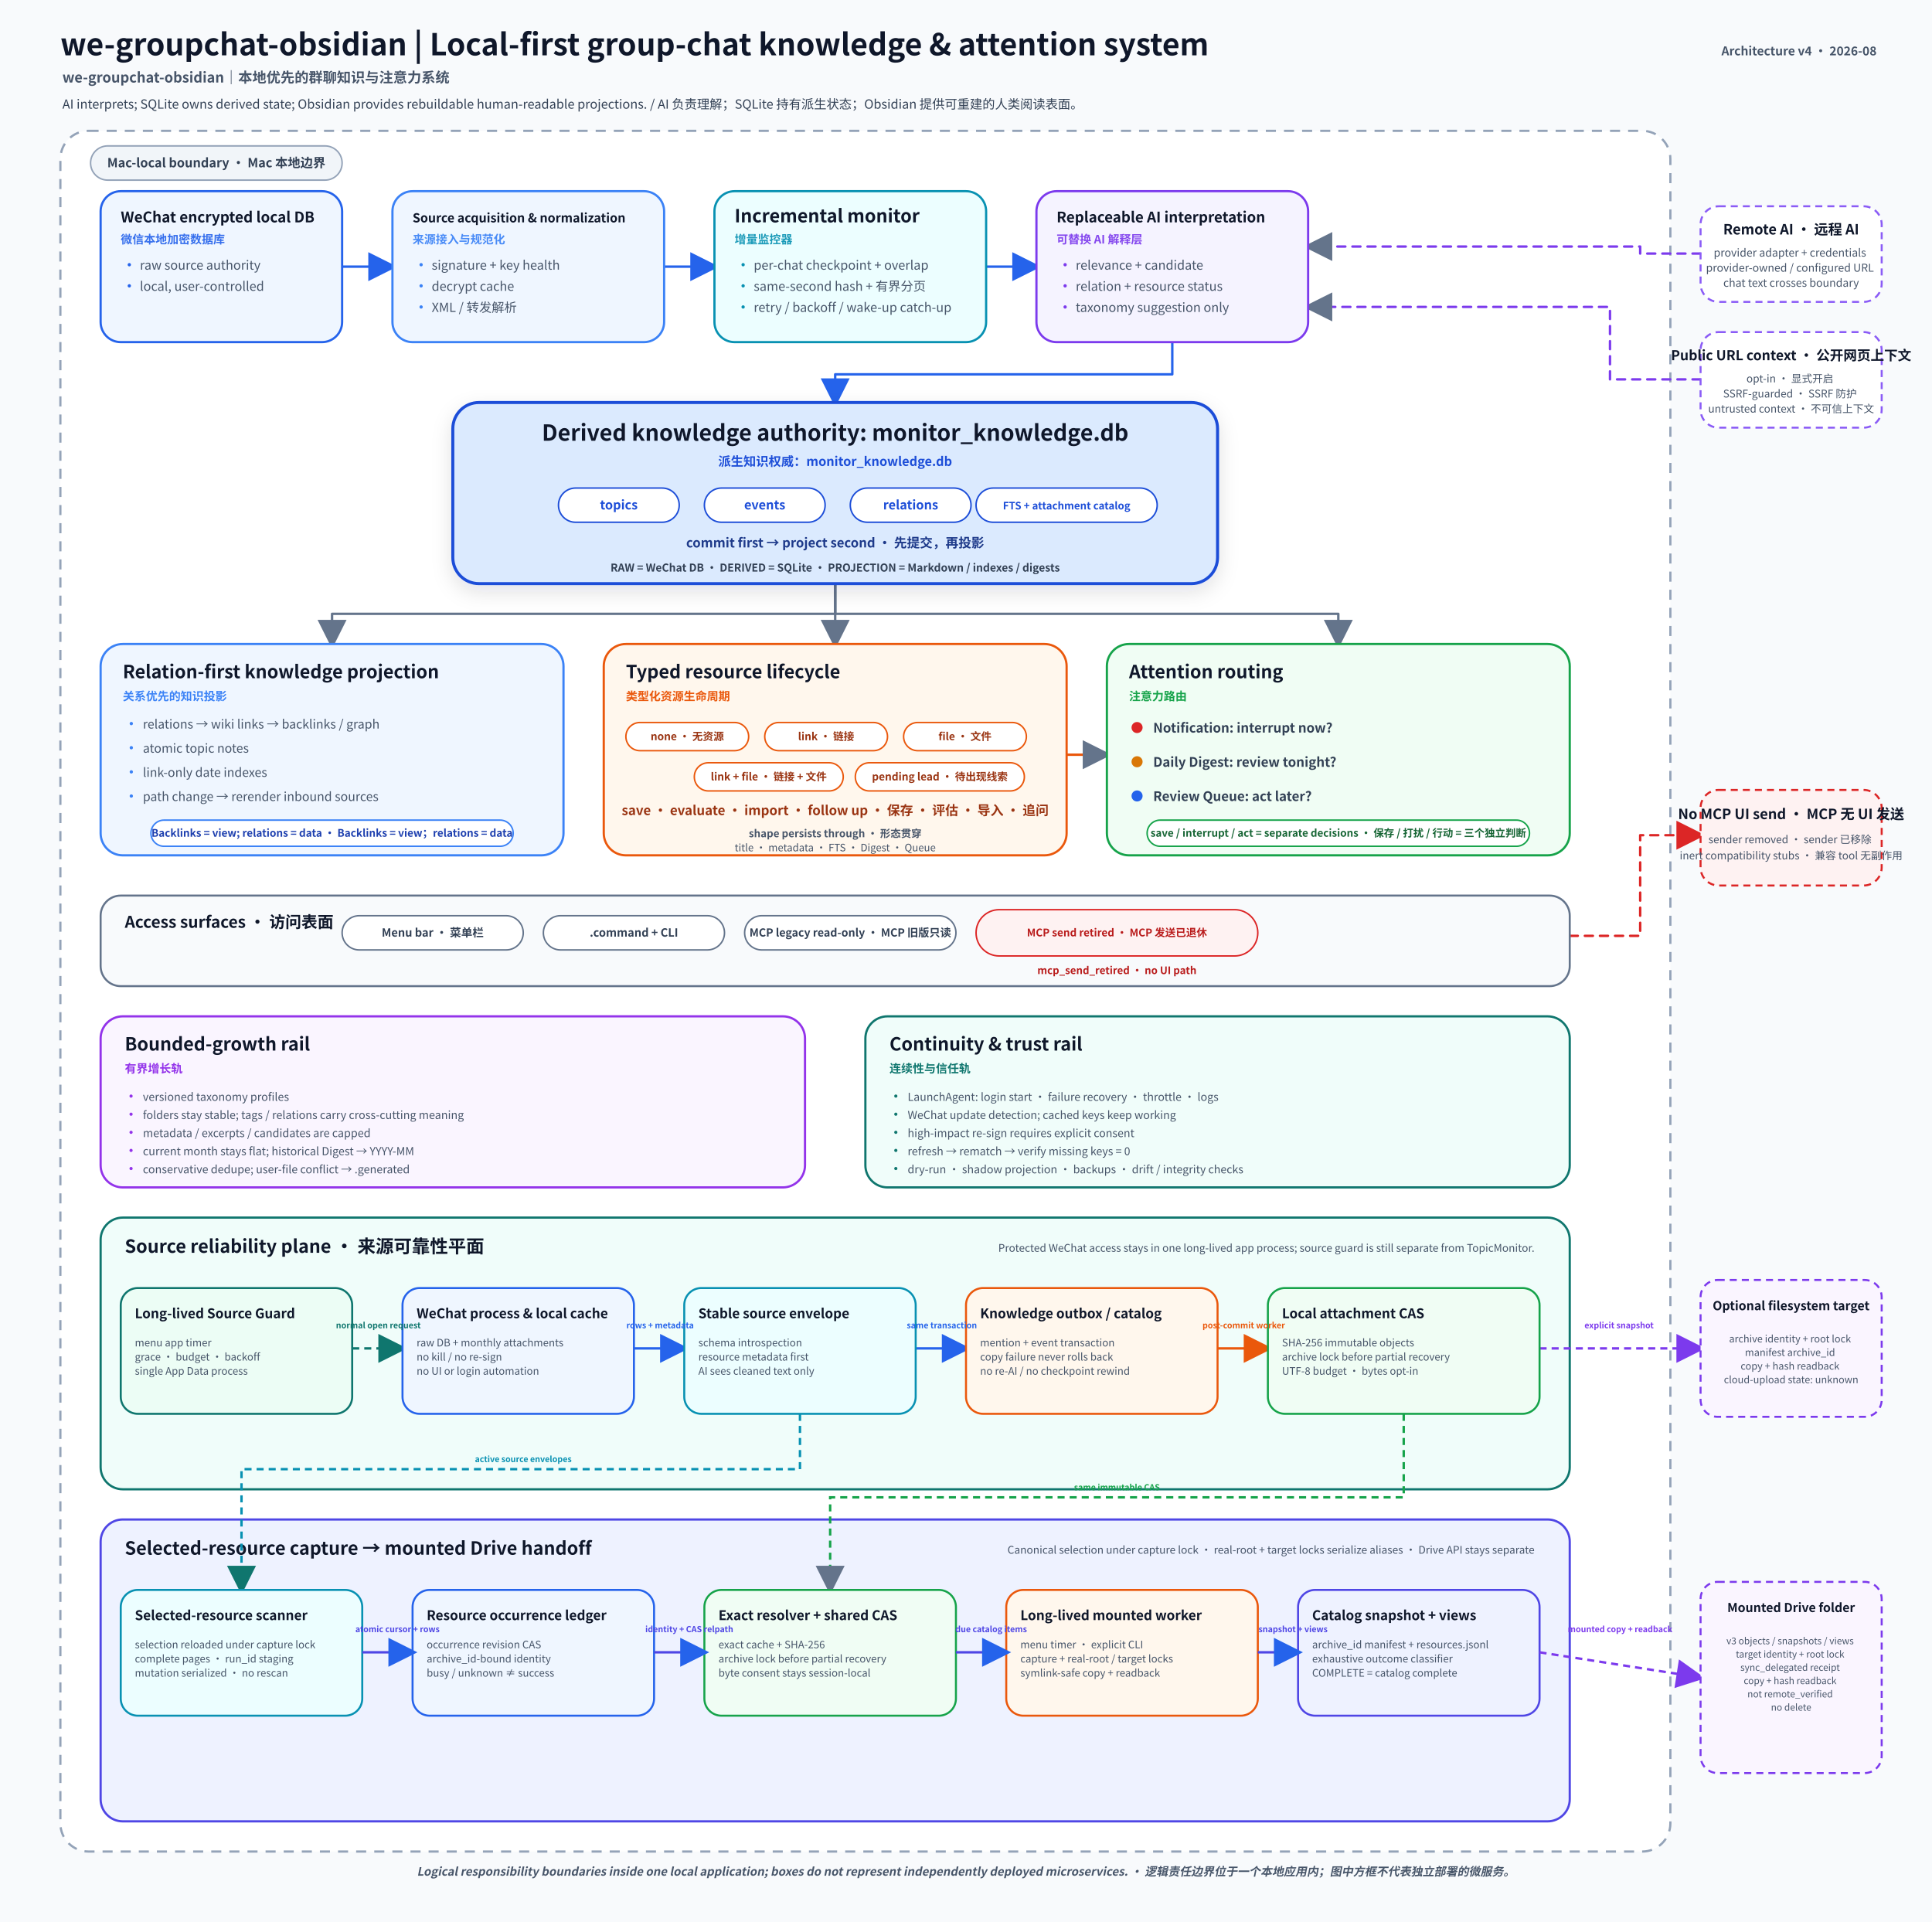
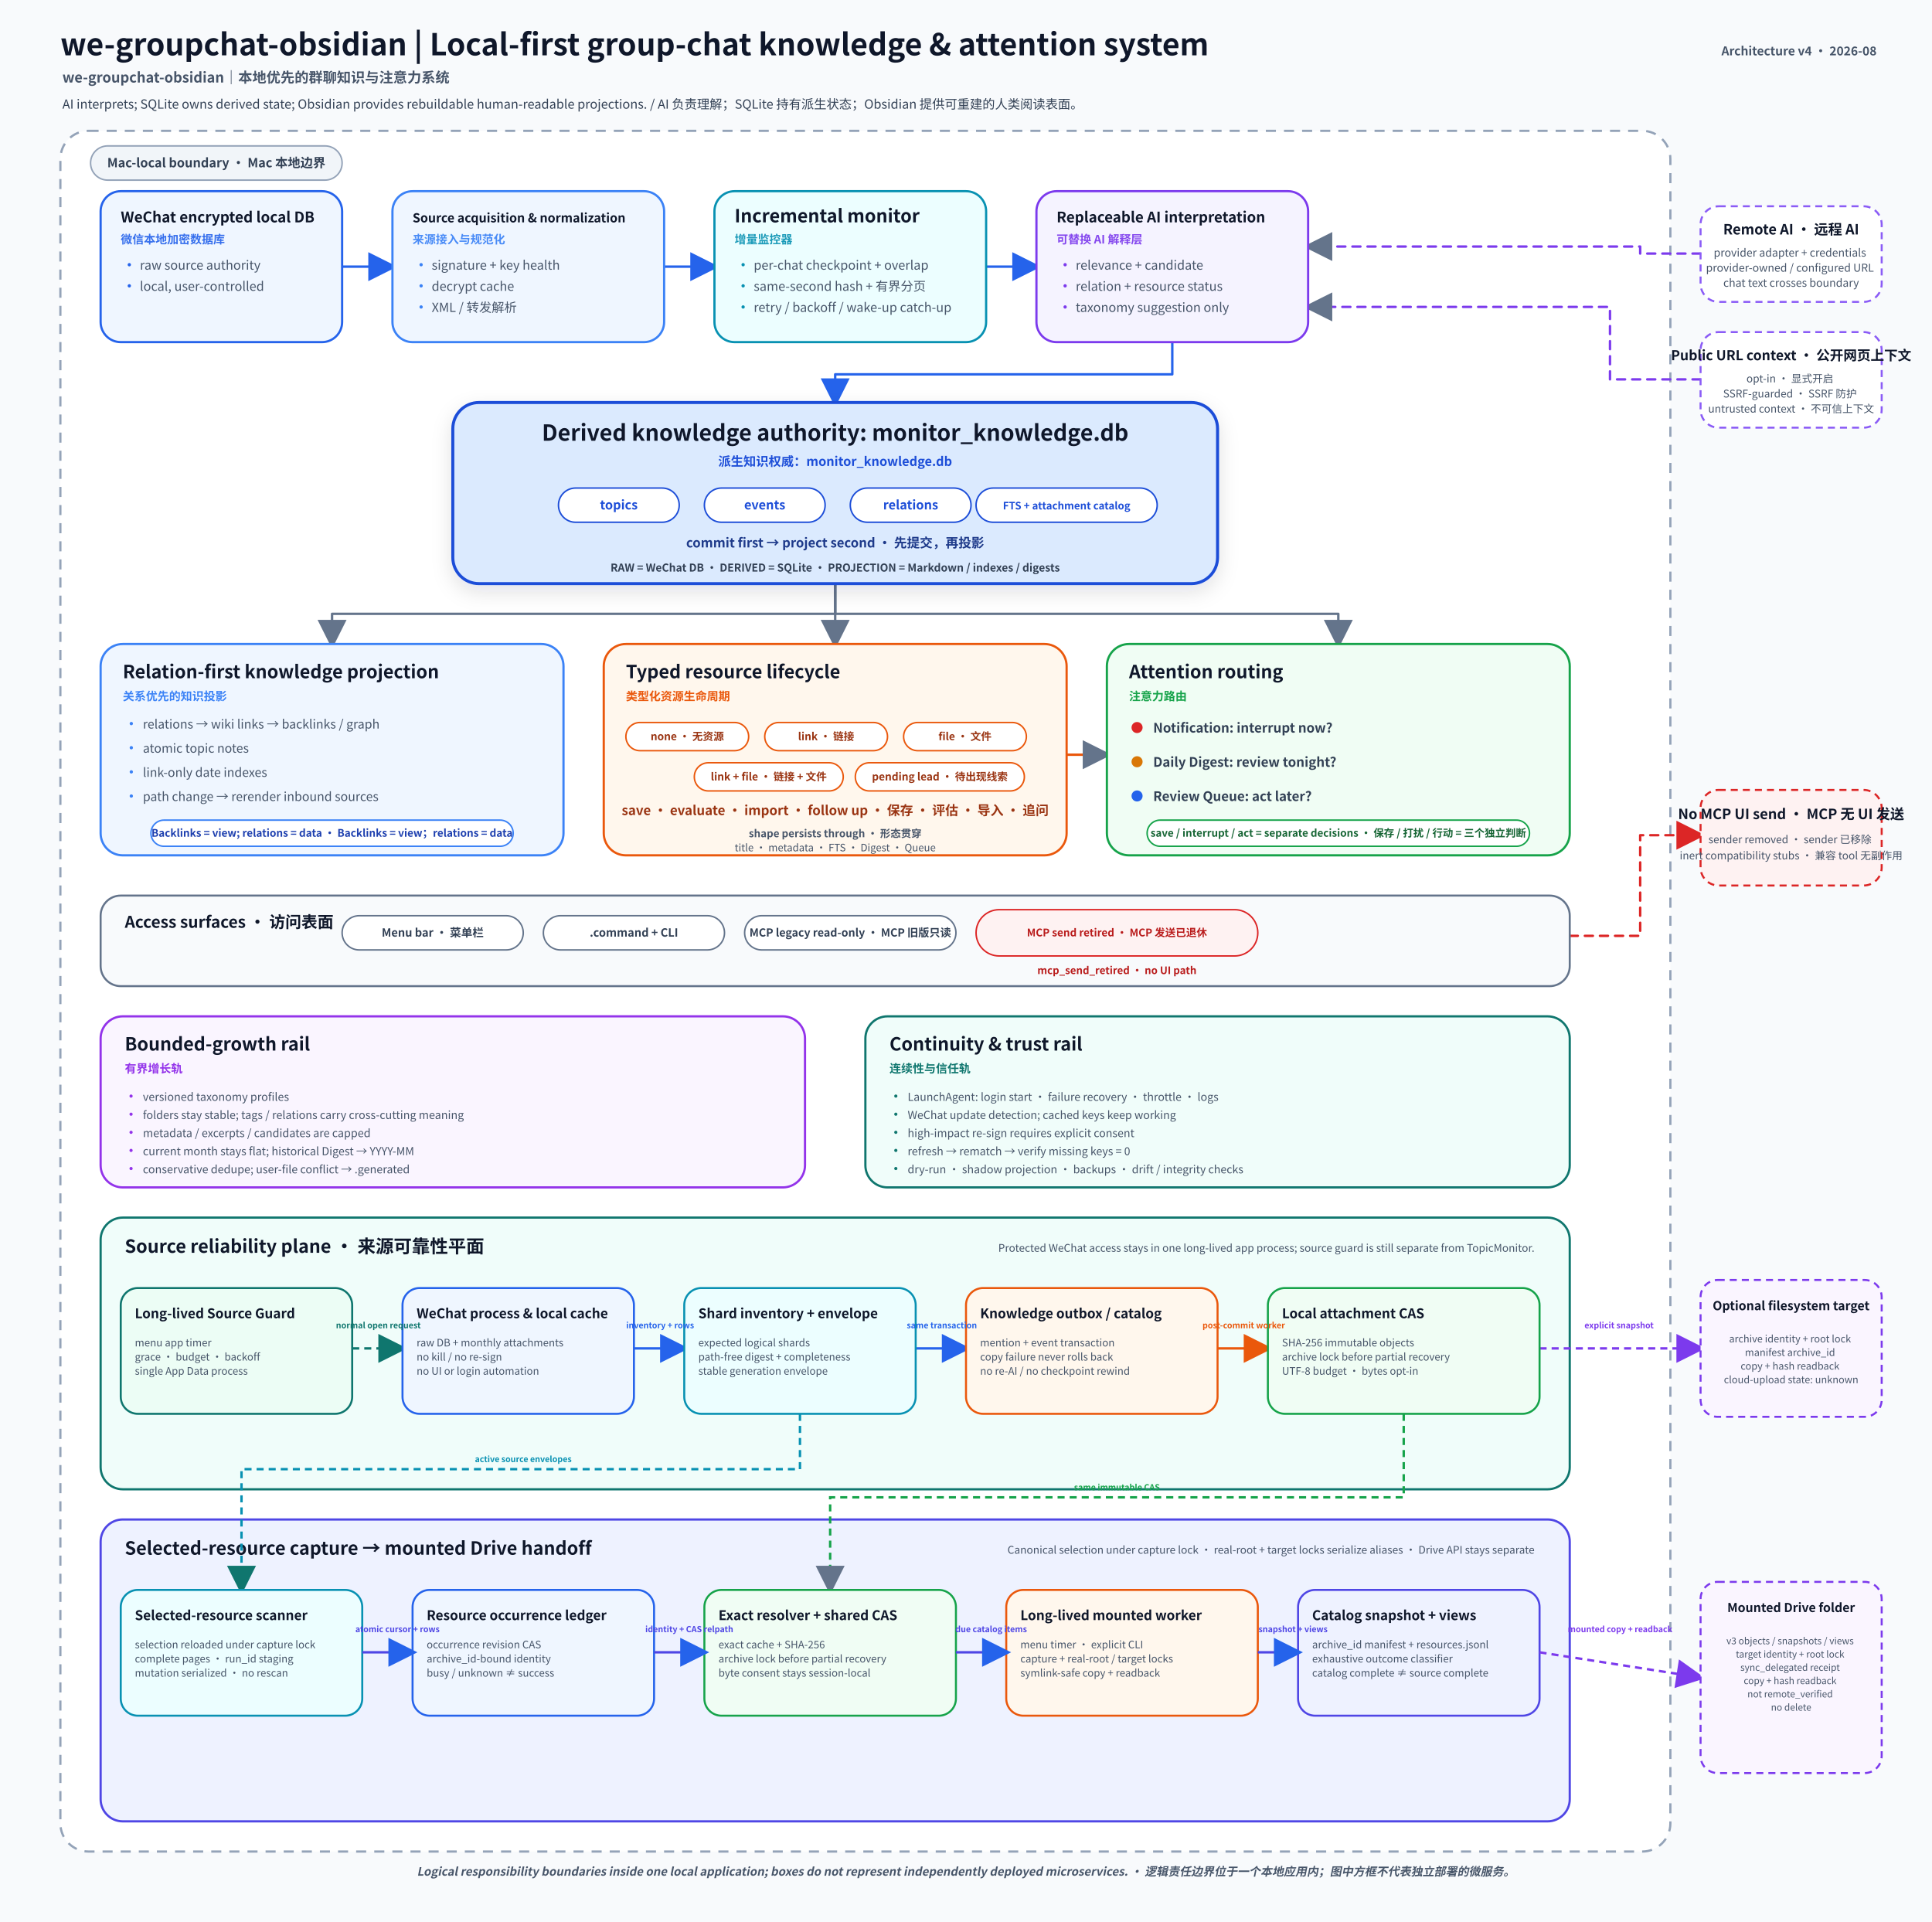
<svg xmlns="http://www.w3.org/2000/svg" width="1920" height="1910" viewBox="0 0 1920 1910" role="img" aria-labelledby="title desc">
  <defs>
    <marker id="arrow" markerWidth="12" markerHeight="12" refX="10" refY="6" orient="auto" markerUnits="strokeWidth">
      <path d="M 0 0 L 12 6 L 0 12 z" fill="#64748B" />
    </marker>
    <marker id="arrowBlue" markerWidth="12" markerHeight="12" refX="10" refY="6" orient="auto" markerUnits="strokeWidth">
      <path d="M 0 0 L 12 6 L 0 12 z" fill="#2563EB" />
    </marker>
    <marker id="arrowRed" markerWidth="12" markerHeight="12" refX="10" refY="6" orient="auto" markerUnits="strokeWidth">
      <path d="M 0 0 L 12 6 L 0 12 z" fill="#DC2626" />
    </marker>
    <filter id="shadow" x="-20%" y="-20%" width="140%" height="140%">
      <feDropShadow dx="0" dy="7" stdDeviation="10" flood-color="#0F172A" flood-opacity="0.12" />
    </filter>
    <marker id="arrowTeal" markerWidth="12" markerHeight="12" refX="10" refY="6" orient="auto">
      <path d="M 0 0 L 12 6 L 0 12 z" fill="#0F766E" />
    </marker>
    <marker id="arrowOrange" markerWidth="12" markerHeight="12" refX="10" refY="6" orient="auto">
      <path d="M 0 0 L 12 6 L 0 12 z" fill="#EA580C" />
    </marker>
    <marker id="arrowPurple" markerWidth="12" markerHeight="12" refX="10" refY="6" orient="auto">
      <path d="M 0 0 L 12 6 L 0 12 z" fill="#7C3AED" />
    </marker>
  </defs>
  <rect width="1920" height="1910" fill="#F8FAFC" />
  <text x="60" y="55" text-anchor="start" font-family="Noto Sans CJK SC, sans-serif" font-size="30" font-weight="800" font-style="normal" letter-spacing="0" fill="#0F172A" opacity="1.0">we-groupchat-obsidian | Local-first group-chat knowledge &amp; attention system</text>
  <text x="62" y="82" text-anchor="start" font-family="Noto Sans CJK SC, sans-serif" font-size="14" font-weight="550" font-style="normal" letter-spacing="0" fill="#475569" opacity="1.0">we-groupchat-obsidian｜本地优先的群聊知识与注意力系统</text>
  <text x="62" y="108" text-anchor="start" font-family="Noto Sans CJK SC, sans-serif" font-size="12.5" font-weight="500" font-style="normal" letter-spacing="0" fill="#334155" opacity="1.0">AI interprets; SQLite owns derived state; Obsidian provides rebuildable human-readable projections.  /  AI 负责理解；SQLite 持有派生状态；Obsidian 提供可重建的人类阅读表面。</text>
  <text x="1865" y="55" text-anchor="end" font-family="Noto Sans CJK SC, sans-serif" font-size="12" font-weight="650" font-style="normal" letter-spacing="0" fill="#475569" opacity="1.0">Architecture v4 · 2026-08</text>
  <rect x="60" y="130" width="1600" height="1710" rx="28" fill="#FFFFFF" fill-opacity="1.0" stroke="#94A3B8" stroke-width="2.2" stroke-dasharray="10 8" />
  <rect x="90" y="145" width="250" height="34" rx="17.0" fill="#F1F5F9" fill-opacity="1.0" stroke="#94A3B8" stroke-width="1.5" />
  <text x="215.0" y="166.25" text-anchor="middle" font-family="Noto Sans CJK SC, sans-serif" font-size="12.5" font-weight="600" font-style="normal" letter-spacing="0" fill="#334155" opacity="1.0">Mac-local boundary · Mac 本地边界</text>
  <polyline points="340,265 390,265" fill="none" stroke="#2563EB" stroke-width="2.4" stroke-linecap="round" stroke-linejoin="round" opacity="1.0" marker-end="url(#arrowBlue)" />
  <polyline points="660,265 710,265" fill="none" stroke="#2563EB" stroke-width="2.4" stroke-linecap="round" stroke-linejoin="round" opacity="1.0" marker-end="url(#arrowBlue)" />
  <polyline points="980,265 1030,265" fill="none" stroke="#2563EB" stroke-width="2.4" stroke-linecap="round" stroke-linejoin="round" opacity="1.0" marker-end="url(#arrowBlue)" />
  <polyline points="1165,340 1165,372 830,372 830,400" fill="none" stroke="#2563EB" stroke-width="2.4" stroke-linecap="round" stroke-linejoin="round" opacity="1.0" marker-end="url(#arrowBlue)" />
  <polyline points="830,580 830,610 330,610 330,640" fill="none" stroke="#64748B" stroke-width="2.4" stroke-linecap="round" stroke-linejoin="round" opacity="1.0" marker-end="url(#arrow)" />
  <polyline points="830,580 830,640" fill="none" stroke="#64748B" stroke-width="2.4" stroke-linecap="round" stroke-linejoin="round" opacity="1.0" marker-end="url(#arrow)" />
  <polyline points="830,580 830,610 1330,610 1330,640" fill="none" stroke="#64748B" stroke-width="2.4" stroke-linecap="round" stroke-linejoin="round" opacity="1.0" marker-end="url(#arrow)" />
  <polyline points="1060,750 1100,750" fill="none" stroke="#EA580C" stroke-width="2.4" stroke-linecap="round" stroke-linejoin="round" opacity="1.0" marker-end="url(#arrow)" />
  <polyline points="1690,252 1630,252 1630,245 1300,245" fill="none" stroke="#7C3AED" stroke-width="2.4" stroke-linecap="round" stroke-linejoin="round" opacity="1.0" stroke-dasharray="8 7" marker-end="url(#arrow)" />
  <polyline points="1690,377 1600,377 1600,305 1300,305" fill="none" stroke="#7C3AED" stroke-width="2.4" stroke-linecap="round" stroke-linejoin="round" opacity="1.0" stroke-dasharray="8 7" marker-end="url(#arrow)" />
  <polyline points="1560,930 1630,930 1630,830 1690,830" fill="none" stroke="#DC2626" stroke-width="2.4" stroke-linecap="round" stroke-linejoin="round" opacity="1.0" stroke-dasharray="8 7" marker-end="url(#arrowRed)" />
  <rect x="100" y="190" width="240" height="150" rx="20" fill="#EFF6FF" fill-opacity="1.0" stroke="#2563EB" stroke-width="2.2" />
  <text x="120" y="221" text-anchor="start" font-family="Noto Sans CJK SC, sans-serif" font-size="14.545" font-weight="750" font-style="normal" letter-spacing="0" fill="#0F172A" opacity="1.0">WeChat encrypted local DB</text>
  <text x="120" y="242" text-anchor="start" font-family="Noto Sans CJK SC, sans-serif" font-size="11.5" font-weight="560" font-style="normal" letter-spacing="0" fill="#2563EB" opacity="0.92">微信本地加密数据库</text>
  <text x="122" y="268" text-anchor="start" font-family="Noto Sans CJK SC, sans-serif" font-size="13" font-weight="800" font-style="normal" letter-spacing="0" fill="#2563EB" opacity="1.0">•</text>
  <text x="139" y="268" text-anchor="start" font-family="Noto Sans CJK SC, sans-serif" font-size="12.5" font-weight="500" font-style="normal" letter-spacing="0" fill="#475569" opacity="1.0">raw source authority</text>
  <text x="122" y="289" text-anchor="start" font-family="Noto Sans CJK SC, sans-serif" font-size="13" font-weight="800" font-style="normal" letter-spacing="0" fill="#2563EB" opacity="1.0">•</text>
  <text x="139" y="289" text-anchor="start" font-family="Noto Sans CJK SC, sans-serif" font-size="12.5" font-weight="500" font-style="normal" letter-spacing="0" fill="#475569" opacity="1.0">local, user-controlled</text>
  <rect x="390" y="190" width="270" height="150" rx="20" fill="#EFF6FF" fill-opacity="1.0" stroke="#3B82F6" stroke-width="2.2" />
  <text x="410" y="221" text-anchor="start" font-family="Noto Sans CJK SC, sans-serif" font-size="12.299" font-weight="750" font-style="normal" letter-spacing="0" fill="#0F172A" opacity="1.0">Source acquisition &amp; normalization</text>
  <text x="410" y="242" text-anchor="start" font-family="Noto Sans CJK SC, sans-serif" font-size="11.5" font-weight="560" font-style="normal" letter-spacing="0" fill="#3B82F6" opacity="0.92">来源接入与规范化</text>
  <text x="412" y="268" text-anchor="start" font-family="Noto Sans CJK SC, sans-serif" font-size="13" font-weight="800" font-style="normal" letter-spacing="0" fill="#3B82F6" opacity="1.0">•</text>
  <text x="429" y="268" text-anchor="start" font-family="Noto Sans CJK SC, sans-serif" font-size="12.5" font-weight="500" font-style="normal" letter-spacing="0" fill="#475569" opacity="1.0">signature + key health</text>
  <text x="412" y="289" text-anchor="start" font-family="Noto Sans CJK SC, sans-serif" font-size="13" font-weight="800" font-style="normal" letter-spacing="0" fill="#3B82F6" opacity="1.0">•</text>
  <text x="429" y="289" text-anchor="start" font-family="Noto Sans CJK SC, sans-serif" font-size="12.5" font-weight="500" font-style="normal" letter-spacing="0" fill="#475569" opacity="1.0">decrypt cache</text>
  <text x="412" y="310" text-anchor="start" font-family="Noto Sans CJK SC, sans-serif" font-size="13" font-weight="800" font-style="normal" letter-spacing="0" fill="#3B82F6" opacity="1.0">•</text>
  <text x="429" y="310" text-anchor="start" font-family="Noto Sans CJK SC, sans-serif" font-size="12.5" font-weight="500" font-style="normal" letter-spacing="0" fill="#475569" opacity="1.0">XML / 转发解析</text>
  <rect x="710" y="190" width="270" height="150" rx="20" fill="#ECFEFF" fill-opacity="1.0" stroke="#0891B2" stroke-width="2.2" />
  <text x="730" y="221" text-anchor="start" font-family="Noto Sans CJK SC, sans-serif" font-size="18" font-weight="750" font-style="normal" letter-spacing="0" fill="#0F172A" opacity="1.0">Incremental monitor</text>
  <text x="730" y="242" text-anchor="start" font-family="Noto Sans CJK SC, sans-serif" font-size="11.5" font-weight="560" font-style="normal" letter-spacing="0" fill="#0891B2" opacity="0.92">增量监控器</text>
  <text x="732" y="268" text-anchor="start" font-family="Noto Sans CJK SC, sans-serif" font-size="13" font-weight="800" font-style="normal" letter-spacing="0" fill="#0891B2" opacity="1.0">•</text>
  <text x="749" y="268" text-anchor="start" font-family="Noto Sans CJK SC, sans-serif" font-size="12.5" font-weight="500" font-style="normal" letter-spacing="0" fill="#475569" opacity="1.0">per-chat checkpoint + overlap</text>
  <text x="732" y="289" text-anchor="start" font-family="Noto Sans CJK SC, sans-serif" font-size="13" font-weight="800" font-style="normal" letter-spacing="0" fill="#0891B2" opacity="1.0">•</text>
  <text x="749" y="289" text-anchor="start" font-family="Noto Sans CJK SC, sans-serif" font-size="12.5" font-weight="500" font-style="normal" letter-spacing="0" fill="#475569" opacity="1.0">same-second hash + 有界分页</text>
  <text x="732" y="310" text-anchor="start" font-family="Noto Sans CJK SC, sans-serif" font-size="13" font-weight="800" font-style="normal" letter-spacing="0" fill="#0891B2" opacity="1.0">•</text>
  <text x="749" y="310" text-anchor="start" font-family="Noto Sans CJK SC, sans-serif" font-size="12.5" font-weight="500" font-style="normal" letter-spacing="0" fill="#475569" opacity="1.0">retry / backoff / wake-up catch-up</text>
  <rect x="1030" y="190" width="270" height="150" rx="20" fill="#F5F3FF" fill-opacity="1.0" stroke="#7C3AED" stroke-width="2.2" />
  <text x="1050" y="221" text-anchor="start" font-family="Noto Sans CJK SC, sans-serif" font-size="14.42" font-weight="750" font-style="normal" letter-spacing="0" fill="#0F172A" opacity="1.0">Replaceable AI interpretation</text>
  <text x="1050" y="242" text-anchor="start" font-family="Noto Sans CJK SC, sans-serif" font-size="11.5" font-weight="560" font-style="normal" letter-spacing="0" fill="#7C3AED" opacity="0.92">可替换 AI 解释层</text>
  <text x="1052" y="268" text-anchor="start" font-family="Noto Sans CJK SC, sans-serif" font-size="13" font-weight="800" font-style="normal" letter-spacing="0" fill="#7C3AED" opacity="1.0">•</text>
  <text x="1069" y="268" text-anchor="start" font-family="Noto Sans CJK SC, sans-serif" font-size="12.5" font-weight="500" font-style="normal" letter-spacing="0" fill="#475569" opacity="1.0">relevance + candidate</text>
  <text x="1052" y="289" text-anchor="start" font-family="Noto Sans CJK SC, sans-serif" font-size="13" font-weight="800" font-style="normal" letter-spacing="0" fill="#7C3AED" opacity="1.0">•</text>
  <text x="1069" y="289" text-anchor="start" font-family="Noto Sans CJK SC, sans-serif" font-size="12.5" font-weight="500" font-style="normal" letter-spacing="0" fill="#475569" opacity="1.0">relation + resource status</text>
  <text x="1052" y="310" text-anchor="start" font-family="Noto Sans CJK SC, sans-serif" font-size="13" font-weight="800" font-style="normal" letter-spacing="0" fill="#7C3AED" opacity="1.0">•</text>
  <text x="1069" y="310" text-anchor="start" font-family="Noto Sans CJK SC, sans-serif" font-size="12.5" font-weight="500" font-style="normal" letter-spacing="0" fill="#475569" opacity="1.0">taxonomy suggestion only</text>
  <rect x="1690" y="205" width="180" height="95" rx="18" fill="#FFFFFF" fill-opacity="1.0" stroke="#8B5CF6" stroke-width="2" stroke-dasharray="7 5" />
  <text x="1780" y="233" text-anchor="middle" font-family="Noto Sans CJK SC, sans-serif" font-size="14" font-weight="750" font-style="normal" letter-spacing="0" fill="#0F172A" opacity="1.0">Remote AI · 远程 AI</text>
  <text x="1780" y="255" text-anchor="middle" font-family="Noto Sans CJK SC, sans-serif" font-size="10.8" font-weight="500" fill="#475569">
    <tspan x="1780" dy="0">provider adapter + credentials</tspan>
    <tspan x="1780" dy="15">provider-owned / configured URL</tspan>
    <tspan x="1780" dy="15">chat text crosses boundary</tspan>
  </text>
  <rect x="1690" y="330" width="180" height="95" rx="18" fill="#FFFFFF" fill-opacity="1.0" stroke="#8B5CF6" stroke-width="2" stroke-dasharray="7 5" />
  <text x="1780" y="358" text-anchor="middle" font-family="Noto Sans CJK SC, sans-serif" font-size="13.5" font-weight="750" font-style="normal" letter-spacing="0" fill="#0F172A" opacity="1.0">Public URL context · 公开网页上下文</text>
  <text x="1780" y="380" text-anchor="middle" font-family="Noto Sans CJK SC, sans-serif" font-size="10.5" font-weight="500" fill="#475569">
    <tspan x="1780" dy="0">opt-in · 显式开启</tspan>
    <tspan x="1780" dy="15">SSRF-guarded · SSRF 防护</tspan>
    <tspan x="1780" dy="15">untrusted context · 不可信上下文</tspan>
  </text>
  <rect x="450" y="400" width="760" height="180" rx="26" fill="#DBEAFE" fill-opacity="1.0" stroke="#1D4ED8" stroke-width="3" filter="url(#shadow)" />
  <text x="830" y="438" text-anchor="middle" font-family="Noto Sans CJK SC, sans-serif" font-size="22" font-weight="800" font-style="normal" letter-spacing="0" fill="#0F172A" opacity="1.0">Derived knowledge authority: monitor_knowledge.db</text>
  <text x="830" y="463" text-anchor="middle" font-family="Noto Sans CJK SC, sans-serif" font-size="12.5" font-weight="620" font-style="normal" letter-spacing="0" fill="#1D4ED8" opacity="1.0">派生知识权威：monitor_knowledge.db</text>
  <rect x="555" y="485" width="120" height="34" rx="17.0" fill="#FFFFFF" fill-opacity="1.0" stroke="#1D4ED8" stroke-width="1.5" />
  <text x="615.0" y="506.25" text-anchor="middle" font-family="Noto Sans CJK SC, sans-serif" font-size="12.5" font-weight="700" font-style="normal" letter-spacing="0" fill="#1D4ED8" opacity="1.0">topics</text>
  <rect x="700" y="485" width="120" height="34" rx="17.0" fill="#FFFFFF" fill-opacity="1.0" stroke="#1D4ED8" stroke-width="1.5" />
  <text x="760.0" y="506.25" text-anchor="middle" font-family="Noto Sans CJK SC, sans-serif" font-size="12.5" font-weight="700" font-style="normal" letter-spacing="0" fill="#1D4ED8" opacity="1.0">events</text>
  <rect x="845" y="485" width="120" height="34" rx="17.0" fill="#FFFFFF" fill-opacity="1.0" stroke="#1D4ED8" stroke-width="1.5" />
  <text x="905.0" y="506.25" text-anchor="middle" font-family="Noto Sans CJK SC, sans-serif" font-size="12.5" font-weight="700" font-style="normal" letter-spacing="0" fill="#1D4ED8" opacity="1.0">relations</text>
  <rect x="970" y="485" width="180" height="34" rx="17.0" fill="#FFFFFF" fill-opacity="1.0" stroke="#1D4ED8" stroke-width="1.5" />
  <text x="1060" y="506.25" text-anchor="middle" font-family="Noto Sans CJK SC, sans-serif" font-size="10.2" font-weight="700" fill="#1D4ED8">FTS + attachment catalog</text>
  <text x="830" y="544" text-anchor="middle" font-family="Noto Sans CJK SC, sans-serif" font-size="12.8" font-weight="700" font-style="normal" letter-spacing="0" fill="#1E3A8A" opacity="1.0">commit first → project second · 先提交，再投影</text>
  <text x="830" y="568" text-anchor="middle" font-family="Noto Sans CJK SC, sans-serif" font-size="10.7" font-weight="600" font-style="normal" letter-spacing="0" fill="#334155" opacity="1.0">RAW = WeChat DB · DERIVED = SQLite · PROJECTION = Markdown / indexes / digests</text>
  <rect x="100" y="640" width="460" height="210" rx="22" fill="#EFF6FF" fill-opacity="1.0" stroke="#3B82F6" stroke-width="2.2" />
  <text x="122" y="674" text-anchor="start" font-family="Noto Sans CJK SC, sans-serif" font-size="18" font-weight="780" font-style="normal" letter-spacing="0" fill="#0F172A" opacity="1.0">Relation-first knowledge projection</text>
  <text x="122" y="696" text-anchor="start" font-family="Noto Sans CJK SC, sans-serif" font-size="11.5" font-weight="600" font-style="normal" letter-spacing="0" fill="#3B82F6" opacity="1.0">关系优先的知识投影</text>
  <text x="124" y="724" text-anchor="start" font-family="Noto Sans CJK SC, sans-serif" font-size="13" font-weight="800" font-style="normal" letter-spacing="0" fill="#3B82F6" opacity="1.0">•</text>
  <text x="142" y="724" text-anchor="start" font-family="Noto Sans CJK SC, sans-serif" font-size="12.2" font-weight="500" font-style="normal" letter-spacing="0" fill="#475569" opacity="1.0">relations → wiki links → backlinks / graph</text>
  <text x="124" y="748" text-anchor="start" font-family="Noto Sans CJK SC, sans-serif" font-size="13" font-weight="800" font-style="normal" letter-spacing="0" fill="#3B82F6" opacity="1.0">•</text>
  <text x="142" y="748" text-anchor="start" font-family="Noto Sans CJK SC, sans-serif" font-size="12.2" font-weight="500" font-style="normal" letter-spacing="0" fill="#475569" opacity="1.0">atomic topic notes</text>
  <text x="124" y="772" text-anchor="start" font-family="Noto Sans CJK SC, sans-serif" font-size="13" font-weight="800" font-style="normal" letter-spacing="0" fill="#3B82F6" opacity="1.0">•</text>
  <text x="142" y="772" text-anchor="start" font-family="Noto Sans CJK SC, sans-serif" font-size="12.2" font-weight="500" font-style="normal" letter-spacing="0" fill="#475569" opacity="1.0">link-only date indexes</text>
  <text x="124" y="796" text-anchor="start" font-family="Noto Sans CJK SC, sans-serif" font-size="13" font-weight="800" font-style="normal" letter-spacing="0" fill="#3B82F6" opacity="1.0">•</text>
  <text x="142" y="796" text-anchor="start" font-family="Noto Sans CJK SC, sans-serif" font-size="12.2" font-weight="500" font-style="normal" letter-spacing="0" fill="#475569" opacity="1.0">path change → rerender inbound sources</text>
  <rect x="150" y="815" width="360" height="26" rx="13.0" fill="#FFFFFF" fill-opacity="1.0" stroke="#3B82F6" stroke-width="1.5" />
  <text x="330.0" y="831.536" text-anchor="middle" font-family="Noto Sans CJK SC, sans-serif" font-size="10.4" font-weight="650" font-style="normal" letter-spacing="0" fill="#1E40AF" opacity="1.0">Backlinks = view; relations = data · Backlinks = view；relations = data</text>
  <rect x="600" y="640" width="460" height="210" rx="22" fill="#FFF7ED" fill-opacity="1.0" stroke="#EA580C" stroke-width="2.2" />
  <text x="622" y="674" text-anchor="start" font-family="Noto Sans CJK SC, sans-serif" font-size="18" font-weight="780" font-style="normal" letter-spacing="0" fill="#0F172A" opacity="1.0">Typed resource lifecycle</text>
  <text x="622" y="696" text-anchor="start" font-family="Noto Sans CJK SC, sans-serif" font-size="11.5" font-weight="600" font-style="normal" letter-spacing="0" fill="#EA580C" opacity="1.0">类型化资源生命周期</text>
  <rect x="622" y="718" width="122" height="28" rx="14.0" fill="#FFFFFF" fill-opacity="1.0" stroke="#EA580C" stroke-width="1.5" />
  <text x="683.0" y="735.57" text-anchor="middle" font-family="Noto Sans CJK SC, sans-serif" font-size="10.5" font-weight="650" font-style="normal" letter-spacing="0" fill="#9A3412" opacity="1.0">none · 无资源</text>
  <rect x="760" y="718" width="122" height="28" rx="14.0" fill="#FFFFFF" fill-opacity="1.0" stroke="#EA580C" stroke-width="1.5" />
  <text x="821.0" y="735.57" text-anchor="middle" font-family="Noto Sans CJK SC, sans-serif" font-size="10.5" font-weight="650" font-style="normal" letter-spacing="0" fill="#9A3412" opacity="1.0">link · 链接</text>
  <rect x="898" y="718" width="122" height="28" rx="14.0" fill="#FFFFFF" fill-opacity="1.0" stroke="#EA580C" stroke-width="1.5" />
  <text x="959.0" y="735.57" text-anchor="middle" font-family="Noto Sans CJK SC, sans-serif" font-size="10.5" font-weight="650" font-style="normal" letter-spacing="0" fill="#9A3412" opacity="1.0">file · 文件</text>
  <rect x="690" y="758" width="148" height="28" rx="14.0" fill="#FFFFFF" fill-opacity="1.0" stroke="#EA580C" stroke-width="1.5" />
  <text x="764.0" y="775.57" text-anchor="middle" font-family="Noto Sans CJK SC, sans-serif" font-size="10.5" font-weight="650" font-style="normal" letter-spacing="0" fill="#9A3412" opacity="1.0">link + file · 链接 + 文件</text>
  <rect x="850" y="758" width="168" height="28" rx="14.0" fill="#FFFFFF" fill-opacity="1.0" stroke="#EA580C" stroke-width="1.5" />
  <text x="934.0" y="775.57" text-anchor="middle" font-family="Noto Sans CJK SC, sans-serif" font-size="10.5" font-weight="650" font-style="normal" letter-spacing="0" fill="#9A3412" opacity="1.0">pending lead · 待出现线索</text>
  <text x="830" y="810" text-anchor="middle" font-family="Noto Sans CJK SC, sans-serif" font-size="13" font-weight="750" font-style="normal" letter-spacing="0" fill="#9A3412" opacity="1.0">save · evaluate · import · follow up · 保存 · 评估 · 导入 · 追问</text>
  <text x="830" y="832" text-anchor="middle" font-family="Noto Sans CJK SC, sans-serif" font-size="10.3" font-weight="600" font-style="normal" letter-spacing="0" fill="#475569" opacity="1.0">shape persists through · 形态贯穿</text>
  <text x="830" y="846" text-anchor="middle" font-family="Noto Sans CJK SC, sans-serif" font-size="10.1" font-weight="520" font-style="normal" letter-spacing="0" fill="#475569" opacity="1.0">title · metadata · FTS · Digest · Queue</text>
  <rect x="1100" y="640" width="460" height="210" rx="22" fill="#F0FDF4" fill-opacity="1.0" stroke="#16A34A" stroke-width="2.2" />
  <text x="1122" y="674" text-anchor="start" font-family="Noto Sans CJK SC, sans-serif" font-size="18" font-weight="780" font-style="normal" letter-spacing="0" fill="#0F172A" opacity="1.0">Attention routing</text>
  <text x="1122" y="696" text-anchor="start" font-family="Noto Sans CJK SC, sans-serif" font-size="11.5" font-weight="600" font-style="normal" letter-spacing="0" fill="#16A34A" opacity="1.0">注意力路由</text>
  <circle cx="1130" cy="723" r="5.5" fill="#DC2626" />
  <text x="1146" y="728" text-anchor="start" font-family="Noto Sans CJK SC, sans-serif" font-size="13" font-weight="650" font-style="normal" letter-spacing="0" fill="#334155" opacity="1.0">Notification: interrupt now?</text>
  <circle cx="1130" cy="757" r="5.5" fill="#D97706" />
  <text x="1146" y="762" text-anchor="start" font-family="Noto Sans CJK SC, sans-serif" font-size="13" font-weight="650" font-style="normal" letter-spacing="0" fill="#334155" opacity="1.0">Daily Digest: review tonight?</text>
  <circle cx="1130" cy="791" r="5.5" fill="#2563EB" />
  <text x="1146" y="796" text-anchor="start" font-family="Noto Sans CJK SC, sans-serif" font-size="13" font-weight="650" font-style="normal" letter-spacing="0" fill="#334155" opacity="1.0">Review Queue: act later?</text>
  <rect x="1140" y="815" width="380" height="26" rx="13.0" fill="#FFFFFF" fill-opacity="1.0" stroke="#16A34A" stroke-width="1.5" />
  <text x="1330.0" y="831.502" text-anchor="middle" font-family="Noto Sans CJK SC, sans-serif" font-size="10.3" font-weight="650" font-style="normal" letter-spacing="0" fill="#166534" opacity="1.0">save / interrupt / act = separate decisions · 保存 / 打扰 / 行动 = 三个独立判断</text>
  <rect x="100" y="890" width="1460" height="90" rx="20" fill="#F8FAFC" fill-opacity="1.0" stroke="#64748B" stroke-width="2" />
  <text x="124" y="922" text-anchor="start" font-family="Noto Sans CJK SC, sans-serif" font-size="16" font-weight="760" font-style="normal" letter-spacing="0" fill="#0F172A" opacity="1.0">Access surfaces · 访问表面</text>
  <rect x="340" y="910" width="180" height="34" rx="17.0" fill="#FFFFFF" fill-opacity="1.0" stroke="#64748B" stroke-width="1.5" />
  <text x="430.0" y="930.808" text-anchor="middle" font-family="Noto Sans CJK SC, sans-serif" font-size="11.2" font-weight="600" font-style="normal" letter-spacing="0" fill="#334155" opacity="1.0">Menu bar · 菜单栏</text>
  <rect x="540" y="910" width="180" height="34" rx="17.0" fill="#FFFFFF" fill-opacity="1.0" stroke="#64748B" stroke-width="1.5" />
  <text x="630.0" y="930.808" text-anchor="middle" font-family="Noto Sans CJK SC, sans-serif" font-size="11.2" font-weight="600" font-style="normal" letter-spacing="0" fill="#334155" opacity="1.0">.command + CLI</text>
  <rect x="740" y="910" width="210" height="34" rx="17.0" fill="#FFFFFF" fill-opacity="1.0" stroke="#64748B" stroke-width="1.5" />
  <text x="845.0" y="930.706" text-anchor="middle" font-family="Noto Sans CJK SC, sans-serif" font-size="10.9" font-weight="600" font-style="normal" letter-spacing="0" fill="#334155" opacity="1.0">MCP legacy read-only · MCP 旧版只读</text>
  <rect x="970" y="904" width="280" height="46" rx="23.0" fill="#FEF2F2" fill-opacity="1.0" stroke="#DC2626" stroke-width="1.5" />
  <text x="1110.0" y="930.536" text-anchor="middle" font-family="Noto Sans CJK SC, sans-serif" font-size="10.4" font-weight="600" font-style="normal" letter-spacing="0" fill="#B91C1C" opacity="1.0">MCP send retired · MCP 发送已退休</text>
  <text x="1110" y="968" text-anchor="middle" font-family="Noto Sans CJK SC, sans-serif" font-size="10.2" font-weight="620" font-style="normal" letter-spacing="0" fill="#B91C1C" opacity="1.0">mcp_send_retired · no UI path</text>
  <rect x="1690" y="785" width="180" height="95" rx="18" fill="#FEF2F2" fill-opacity="1.0" stroke="#DC2626" stroke-width="2" stroke-dasharray="7 5" />
  <text x="1780" y="814" text-anchor="middle" font-family="Noto Sans CJK SC, sans-serif" font-size="14" font-weight="760" font-style="normal" letter-spacing="0" fill="#0F172A" opacity="1.0">No MCP UI send · MCP 无 UI 发送</text>
  <text x="1780" y="838" text-anchor="middle" font-family="Noto Sans CJK SC, sans-serif" font-size="10.5" font-weight="500" fill="#475569">
    <tspan x="1780" dy="0">sender removed · sender 已移除</tspan>
    <tspan x="1780" dy="16">inert compatibility stubs · 兼容 tool 无副作用</tspan>
  </text>
  <rect x="100" y="1010" width="700" height="170" rx="22" fill="#FAF5FF" fill-opacity="1.0" stroke="#9333EA" stroke-width="2.2" />
  <text x="124" y="1044" text-anchor="start" font-family="Noto Sans CJK SC, sans-serif" font-size="18" font-weight="780" font-style="normal" letter-spacing="0" fill="#0F172A" opacity="1.0">Bounded-growth rail</text>
  <text x="124" y="1066" text-anchor="start" font-family="Noto Sans CJK SC, sans-serif" font-size="11.5" font-weight="600" font-style="normal" letter-spacing="0" fill="#9333EA" opacity="1.0">有界增长轨</text>
  <text x="124" y="1094" text-anchor="start" font-family="Noto Sans CJK SC, sans-serif" font-size="12.5" font-weight="800" font-style="normal" letter-spacing="0" fill="#9333EA" opacity="1.0">•</text>
  <text x="142" y="1094" text-anchor="start" font-family="Noto Sans CJK SC, sans-serif" font-size="11.0" font-weight="520" font-style="normal" letter-spacing="0" fill="#475569" opacity="1.0">versioned taxonomy profiles</text>
  <text x="124" y="1112" text-anchor="start" font-family="Noto Sans CJK SC, sans-serif" font-size="12.5" font-weight="800" font-style="normal" letter-spacing="0" fill="#9333EA" opacity="1.0">•</text>
  <text x="142" y="1112" text-anchor="start" font-family="Noto Sans CJK SC, sans-serif" font-size="11.0" font-weight="520" font-style="normal" letter-spacing="0" fill="#475569" opacity="1.0">folders stay stable; tags / relations carry cross-cutting meaning</text>
  <text x="124" y="1130" text-anchor="start" font-family="Noto Sans CJK SC, sans-serif" font-size="12.5" font-weight="800" font-style="normal" letter-spacing="0" fill="#9333EA" opacity="1.0">•</text>
  <text x="142" y="1130" text-anchor="start" font-family="Noto Sans CJK SC, sans-serif" font-size="11.0" font-weight="520" font-style="normal" letter-spacing="0" fill="#475569" opacity="1.0">metadata / excerpts / candidates are capped</text>
  <text x="124" y="1148" text-anchor="start" font-family="Noto Sans CJK SC, sans-serif" font-size="12.5" font-weight="800" font-style="normal" letter-spacing="0" fill="#9333EA" opacity="1.0">•</text>
  <text x="142" y="1148" text-anchor="start" font-family="Noto Sans CJK SC, sans-serif" font-size="11.0" font-weight="520" font-style="normal" letter-spacing="0" fill="#475569" opacity="1.0">current month stays flat; historical Digest → YYYY-MM</text>
  <text x="124" y="1166" text-anchor="start" font-family="Noto Sans CJK SC, sans-serif" font-size="12.5" font-weight="800" font-style="normal" letter-spacing="0" fill="#9333EA" opacity="1.0">•</text>
  <text x="142" y="1166" text-anchor="start" font-family="Noto Sans CJK SC, sans-serif" font-size="11.0" font-weight="520" font-style="normal" letter-spacing="0" fill="#475569" opacity="1.0">conservative dedupe; user-file conflict → .generated</text>
  <rect x="860" y="1010" width="700" height="170" rx="22" fill="#F0FDFA" fill-opacity="1.0" stroke="#0F766E" stroke-width="2.2" />
  <text x="884" y="1044" text-anchor="start" font-family="Noto Sans CJK SC, sans-serif" font-size="18" font-weight="780" font-style="normal" letter-spacing="0" fill="#0F172A" opacity="1.0">Continuity &amp; trust rail</text>
  <text x="884" y="1066" text-anchor="start" font-family="Noto Sans CJK SC, sans-serif" font-size="11.5" font-weight="600" font-style="normal" letter-spacing="0" fill="#0F766E" opacity="1.0">连续性与信任轨</text>
  <text x="884" y="1094" text-anchor="start" font-family="Noto Sans CJK SC, sans-serif" font-size="12.5" font-weight="800" font-style="normal" letter-spacing="0" fill="#0F766E" opacity="1.0">•</text>
  <text x="902" y="1094" text-anchor="start" font-family="Noto Sans CJK SC, sans-serif" font-size="10.9" font-weight="520" font-style="normal" letter-spacing="0" fill="#475569" opacity="1.0">LaunchAgent: login start · failure recovery · throttle · logs</text>
  <text x="884" y="1112" text-anchor="start" font-family="Noto Sans CJK SC, sans-serif" font-size="12.5" font-weight="800" font-style="normal" letter-spacing="0" fill="#0F766E" opacity="1.0">•</text>
  <text x="902" y="1112" text-anchor="start" font-family="Noto Sans CJK SC, sans-serif" font-size="10.9" font-weight="520" font-style="normal" letter-spacing="0" fill="#475569" opacity="1.0">WeChat update detection; cached keys keep working</text>
  <text x="884" y="1130" text-anchor="start" font-family="Noto Sans CJK SC, sans-serif" font-size="12.5" font-weight="800" font-style="normal" letter-spacing="0" fill="#0F766E" opacity="1.0">•</text>
  <text x="902" y="1130" text-anchor="start" font-family="Noto Sans CJK SC, sans-serif" font-size="10.9" font-weight="520" font-style="normal" letter-spacing="0" fill="#475569" opacity="1.0">high-impact re-sign requires explicit consent</text>
  <text x="884" y="1148" text-anchor="start" font-family="Noto Sans CJK SC, sans-serif" font-size="12.5" font-weight="800" font-style="normal" letter-spacing="0" fill="#0F766E" opacity="1.0">•</text>
  <text x="902" y="1148" text-anchor="start" font-family="Noto Sans CJK SC, sans-serif" font-size="10.9" font-weight="520" font-style="normal" letter-spacing="0" fill="#475569" opacity="1.0">refresh → rematch → verify missing keys = 0</text>
  <text x="884" y="1166" text-anchor="start" font-family="Noto Sans CJK SC, sans-serif" font-size="12.5" font-weight="800" font-style="normal" letter-spacing="0" fill="#0F766E" opacity="1.0">•</text>
  <text x="902" y="1166" text-anchor="start" font-family="Noto Sans CJK SC, sans-serif" font-size="10.9" font-weight="520" font-style="normal" letter-spacing="0" fill="#475569" opacity="1.0">dry-run · shadow projection · backups · drift / integrity checks</text>
  <text x="960" y="1864" text-anchor="middle" font-family="Noto Sans CJK SC, sans-serif" font-size="11.5" font-weight="550" font-style="italic" letter-spacing="0" fill="#475569" opacity="1.0">Logical responsibility boundaries inside one local application; boxes do not represent independently deployed microservices. · 逻辑责任边界位于一个本地应用内；图中方框不代表独立部署的微服务。</text>
  <rect x="100" y="1210" width="1460" height="270" rx="22" fill="#F0FDFA" stroke="#0F766E" stroke-width="2.2" />
  <text x="124" y="1245" text-anchor="start" font-family="Noto Sans CJK SC, sans-serif" font-size="18" font-weight="780" fill="#0F172A">Source reliability plane · 来源可靠性平面</text>
  <text x="1525" y="1244" text-anchor="end" font-family="Noto Sans CJK SC, sans-serif" font-size="10.5" font-weight="520" fill="#475569">Protected WeChat access stays in one long-lived app process; source guard is still separate from TopicMonitor.</text>
  <polyline points="350,1340 400,1340" fill="none" stroke="#0F766E" stroke-width="2.4" stroke-dasharray="7 5" marker-end="url(#arrowTeal)" />
  <polyline points="630,1340 680,1340" fill="none" stroke="#2563EB" stroke-width="2.4" marker-end="url(#arrowBlue)" />
  <polyline points="910,1340 960,1340" fill="none" stroke="#2563EB" stroke-width="2.4" marker-end="url(#arrowBlue)" />
  <polyline points="1210,1340 1260,1340" fill="none" stroke="#EA580C" stroke-width="2.4" marker-end="url(#arrowOrange)" />
  <polyline points="1530,1340 1690,1340" fill="none" stroke="#7C3AED" stroke-width="2.4" stroke-dasharray="7 5" marker-end="url(#arrowPurple)" />
  <rect x="120" y="1280" width="230" height="125" rx="17" fill="#ECFDF5" stroke="#0F766E" stroke-width="2" />
  <text x="134" y="1310" text-anchor="start" font-family="Noto Sans CJK SC, sans-serif" font-size="13.2" font-weight="750" fill="#0F172A">Long-lived Source Guard</text>
  <text x="134" y="1338" text-anchor="start" font-family="Noto Sans CJK SC, sans-serif" font-size="10.2" font-weight="500" fill="#475569">
    <tspan x="134" dy="0">menu app timer</tspan>
    <tspan x="134" dy="14.076">grace · budget · backoff</tspan>
    <tspan x="134" dy="14.076">single App Data process</tspan>
  </text>
  <rect x="400" y="1280" width="230" height="125" rx="17" fill="#EFF6FF" stroke="#2563EB" stroke-width="2" />
  <text x="414" y="1310" text-anchor="start" font-family="Noto Sans CJK SC, sans-serif" font-size="13.2" font-weight="750" fill="#0F172A">WeChat process &amp; local cache</text>
  <text x="414" y="1338" text-anchor="start" font-family="Noto Sans CJK SC, sans-serif" font-size="10.2" font-weight="500" fill="#475569">
    <tspan x="414" dy="0">raw DB + monthly attachments</tspan>
    <tspan x="414" dy="14.076">no kill / no re-sign</tspan>
    <tspan x="414" dy="14.076">no UI or login automation</tspan>
  </text>
  <rect x="680" y="1280" width="230" height="125" rx="17" fill="#ECFEFF" stroke="#0891B2" stroke-width="2" />
-   <text x="694" y="1310" text-anchor="start" font-family="Noto Sans CJK SC, sans-serif" font-size="13.2" font-weight="750" fill="#0F172A">Stable source envelope</text>
+   <text x="694" y="1310" text-anchor="start" font-family="Noto Sans CJK SC, sans-serif" font-size="13.2" font-weight="750" fill="#0F172A">Shard inventory + envelope</text>
  <text x="694" y="1338" text-anchor="start" font-family="Noto Sans CJK SC, sans-serif" font-size="10.2" font-weight="500" fill="#475569">
-     <tspan x="694" dy="0">schema introspection</tspan>
-     <tspan x="694" dy="14.076">resource metadata first</tspan>
-     <tspan x="694" dy="14.076">AI sees cleaned text only</tspan>
+     <tspan x="694" dy="0">expected logical shards</tspan>
+     <tspan x="694" dy="14.076">path-free digest + completeness</tspan>
+     <tspan x="694" dy="14.076">stable generation envelope</tspan>
  </text>
  <rect x="960" y="1280" width="250" height="125" rx="17" fill="#FFF7ED" stroke="#EA580C" stroke-width="2" />
  <text x="974" y="1310" text-anchor="start" font-family="Noto Sans CJK SC, sans-serif" font-size="13.2" font-weight="750" fill="#0F172A">Knowledge outbox / catalog</text>
  <text x="974" y="1338" text-anchor="start" font-family="Noto Sans CJK SC, sans-serif" font-size="10.2" font-weight="500" fill="#475569">
    <tspan x="974" dy="0">mention + event transaction</tspan>
    <tspan x="974" dy="14.076">copy failure never rolls back</tspan>
    <tspan x="974" dy="14.076">no re-AI / no checkpoint rewind</tspan>
  </text>
  <rect x="1260" y="1280" width="270" height="125" rx="17" fill="#F0FDF4" stroke="#16A34A" stroke-width="2" />
  <text x="1274" y="1310" text-anchor="start" font-family="Noto Sans CJK SC, sans-serif" font-size="13.2" font-weight="750" fill="#0F172A">Local attachment CAS</text>
  <text x="1274" y="1338" text-anchor="start" font-family="Noto Sans CJK SC, sans-serif" font-size="10.2" font-weight="500" fill="#475569">
    <tspan x="1274" dy="0">SHA-256 immutable objects</tspan>
    <tspan x="1274" dy="14.076">archive lock before partial recovery</tspan>
    <tspan x="1274" dy="14.076">UTF-8 budget · bytes opt-in</tspan>
  </text>
  <rect x="1690" y="1272" width="180" height="136" rx="17" fill="#FAF5FF" stroke="#7C3AED" stroke-width="2" stroke-dasharray="7 5" />
  <text x="1780.0" y="1302" text-anchor="middle" font-family="Noto Sans CJK SC, sans-serif" font-size="12.2" font-weight="750" fill="#0F172A">Optional filesystem target</text>
  <text x="1780.0" y="1334" text-anchor="middle" font-family="Noto Sans CJK SC, sans-serif" font-size="9.8" font-weight="500" fill="#475569">
    <tspan x="1780.0" dy="0">archive identity + root lock</tspan>
    <tspan x="1780.0" dy="13.524">manifest archive_id</tspan>
    <tspan x="1780.0" dy="13.524">copy + hash readback</tspan>
    <tspan x="1780.0" dy="13.524">cloud-upload state: unknown</tspan>
  </text>
  <text x="376.0" y="1320" text-anchor="middle" font-family="Noto Sans CJK SC, sans-serif" font-size="8.2" font-weight="650" fill="#0F766E">normal open request</text>
-   <text x="656.0" y="1320" text-anchor="middle" font-family="Noto Sans CJK SC, sans-serif" font-size="8.2" font-weight="650" fill="#2563EB">rows + metadata</text>
+   <text x="656.0" y="1320" text-anchor="middle" font-family="Noto Sans CJK SC, sans-serif" font-size="8.2" font-weight="650" fill="#2563EB">inventory + rows</text>
  <text x="936.0" y="1320" text-anchor="middle" font-family="Noto Sans CJK SC, sans-serif" font-size="8.2" font-weight="650" fill="#2563EB">same transaction</text>
  <text x="1236.0" y="1320" text-anchor="middle" font-family="Noto Sans CJK SC, sans-serif" font-size="8.2" font-weight="650" fill="#EA580C">post-commit worker</text>
  <text x="1609.0" y="1320" text-anchor="middle" font-family="Noto Sans CJK SC, sans-serif" font-size="8.2" font-weight="650" fill="#7C3AED">explicit snapshot</text>
  <rect x="100" y="1510" width="1460" height="300" rx="22" fill="#EEF2FF" stroke="#4F46E5" stroke-width="2.2" />
  <text x="124" y="1545" text-anchor="start" font-family="Noto Sans CJK SC, sans-serif" font-size="18" font-weight="780" fill="#0F172A">Selected-resource capture → mounted Drive handoff</text>
  <text x="1525" y="1544" text-anchor="end" font-family="Noto Sans CJK SC, sans-serif" font-size="10.5" font-weight="520" fill="#475569">Canonical selection under capture lock · real-root + target locks serialize aliases · Drive API stays separate</text>
  <polyline points="795,1405 795,1460 240,1460 240,1580" fill="none" stroke="#0891B2" stroke-width="2.4" stroke-dasharray="7 5" marker-end="url(#arrowTeal)" />
  <text x="520" y="1453" text-anchor="middle" font-family="Noto Sans CJK SC, sans-serif" font-size="8.2" font-weight="650" fill="#0891B2">active source envelopes</text>
  <polyline points="1395,1405 1395,1488 825,1488 825,1580" fill="none" stroke="#16A34A" stroke-width="2.4" stroke-dasharray="7 5" marker-end="url(#arrow)" />
  <text x="1110" y="1481" text-anchor="middle" font-family="Noto Sans CJK SC, sans-serif" font-size="8.2" font-weight="650" fill="#16A34A">same immutable CAS</text>
  <rect x="120" y="1580" width="240" height="125" rx="17" fill="#ECFEFF" stroke="#0891B2" stroke-width="2" />
  <text x="134" y="1610" text-anchor="start" font-family="Noto Sans CJK SC, sans-serif" font-size="13.2" font-weight="750" fill="#0F172A">Selected-resource scanner</text>
  <text x="134" y="1638" text-anchor="start" font-family="Noto Sans CJK SC, sans-serif" font-size="10.2" font-weight="500" fill="#475569">
    <tspan x="134" dy="0">selection reloaded under capture lock</tspan>
    <tspan x="134" dy="14.1">complete pages · run_id staging</tspan>
    <tspan x="134" dy="14.1">mutation serialized · no rescan</tspan>
  </text>
  <rect x="410" y="1580" width="240" height="125" rx="17" fill="#EFF6FF" stroke="#2563EB" stroke-width="2" />
  <text x="424" y="1610" text-anchor="start" font-family="Noto Sans CJK SC, sans-serif" font-size="13.2" font-weight="750" fill="#0F172A">Resource occurrence ledger</text>
  <text x="424" y="1638" text-anchor="start" font-family="Noto Sans CJK SC, sans-serif" font-size="10.2" font-weight="500" fill="#475569">
    <tspan x="424" dy="0">occurrence revision CAS</tspan>
    <tspan x="424" dy="14.1">archive_id-bound identity</tspan>
    <tspan x="424" dy="14.1">busy / unknown ≠ success</tspan>
  </text>
  <rect x="700" y="1580" width="250" height="125" rx="17" fill="#F0FDF4" stroke="#16A34A" stroke-width="2" />
  <text x="714" y="1610" text-anchor="start" font-family="Noto Sans CJK SC, sans-serif" font-size="13.2" font-weight="750" fill="#0F172A">Exact resolver + shared CAS</text>
  <text x="714" y="1638" text-anchor="start" font-family="Noto Sans CJK SC, sans-serif" font-size="10.2" font-weight="500" fill="#475569">
    <tspan x="714" dy="0">exact cache + SHA-256</tspan>
    <tspan x="714" dy="14.1">archive lock before partial recovery</tspan>
    <tspan x="714" dy="14.1">byte consent stays session-local</tspan>
  </text>
  <rect x="1000" y="1580" width="250" height="125" rx="17" fill="#FFF7ED" stroke="#EA580C" stroke-width="2" />
  <text x="1014" y="1610" text-anchor="start" font-family="Noto Sans CJK SC, sans-serif" font-size="13.2" font-weight="750" fill="#0F172A">Long-lived mounted worker</text>
  <text x="1014" y="1638" text-anchor="start" font-family="Noto Sans CJK SC, sans-serif" font-size="10.2" font-weight="500" fill="#475569">
    <tspan x="1014" dy="0">menu timer · explicit CLI</tspan>
    <tspan x="1014" dy="14.1">capture + real-root / target locks</tspan>
    <tspan x="1014" dy="14.1">symlink-safe copy + readback</tspan>
  </text>
  <rect x="1290" y="1580" width="240" height="125" rx="17" fill="#EEF2FF" stroke="#4F46E5" stroke-width="2" />
  <text x="1304" y="1610" text-anchor="start" font-family="Noto Sans CJK SC, sans-serif" font-size="13.2" font-weight="750" fill="#0F172A">Catalog snapshot + views</text>
  <text x="1304" y="1638" text-anchor="start" font-family="Noto Sans CJK SC, sans-serif" font-size="10.2" font-weight="500" fill="#475569">
    <tspan x="1304" dy="0">archive_id manifest + resources.jsonl</tspan>
    <tspan x="1304" dy="14.1">exhaustive outcome classifier</tspan>
-     <tspan x="1304" dy="14.1">COMPLETE = catalog complete</tspan>
+     <tspan x="1304" dy="14.1">catalog complete ≠ source complete</tspan>
  </text>
  <polyline points="360,1642 410,1642" fill="none" stroke="#4F46E5" stroke-width="2.4" marker-end="url(#arrowBlue)" />
  <text x="395" y="1622" text-anchor="middle" font-family="Noto Sans CJK SC, sans-serif" font-size="8.2" font-weight="650" fill="#4F46E5">atomic cursor + rows</text>
  <polyline points="650,1642 700,1642" fill="none" stroke="#4F46E5" stroke-width="2.4" marker-end="url(#arrowBlue)" />
  <text x="685" y="1622" text-anchor="middle" font-family="Noto Sans CJK SC, sans-serif" font-size="8.2" font-weight="650" fill="#4F46E5">identity + CAS relpath</text>
  <polyline points="950,1642 1000,1642" fill="none" stroke="#4F46E5" stroke-width="2.4" marker-end="url(#arrowBlue)" />
  <text x="985" y="1622" text-anchor="middle" font-family="Noto Sans CJK SC, sans-serif" font-size="8.2" font-weight="650" fill="#4F46E5">due catalog items</text>
  <polyline points="1250,1642 1290,1642" fill="none" stroke="#4F46E5" stroke-width="2.4" marker-end="url(#arrowBlue)" />
  <text x="1285" y="1622" text-anchor="middle" font-family="Noto Sans CJK SC, sans-serif" font-size="8.2" font-weight="650" fill="#4F46E5">snapshot + views</text>
  <polyline points="1530,1642 1690,1667" fill="none" stroke="#7C3AED" stroke-width="2.4" stroke-dasharray="7 5" marker-end="url(#arrowPurple)" />
  <text x="1610" y="1622" text-anchor="middle" font-family="Noto Sans CJK SC, sans-serif" font-size="8.2" font-weight="650" fill="#7C3AED">mounted copy + readback</text>
  <rect x="1690" y="1572" width="180" height="190" rx="17" fill="#FAF5FF" stroke="#7C3AED" stroke-width="2" stroke-dasharray="7 5" />
  <text x="1780" y="1602" text-anchor="middle" font-family="Noto Sans CJK SC, sans-serif" font-size="12.2" font-weight="750" fill="#0F172A">Mounted Drive folder</text>
  <text x="1780" y="1634" text-anchor="middle" font-family="Noto Sans CJK SC, sans-serif" font-size="9.2" font-weight="500" fill="#475569">
    <tspan x="1780" dy="0">v3 objects / snapshots / views</tspan>
    <tspan x="1780" dy="13.2">target identity + root lock</tspan>
    <tspan x="1780" dy="13.2">sync_delegated receipt</tspan>
    <tspan x="1780" dy="13.2">copy + hash readback</tspan>
    <tspan x="1780" dy="13.2">not remote_verified</tspan>
    <tspan x="1780" dy="13.2">no delete</tspan>
  </text>
</svg>
